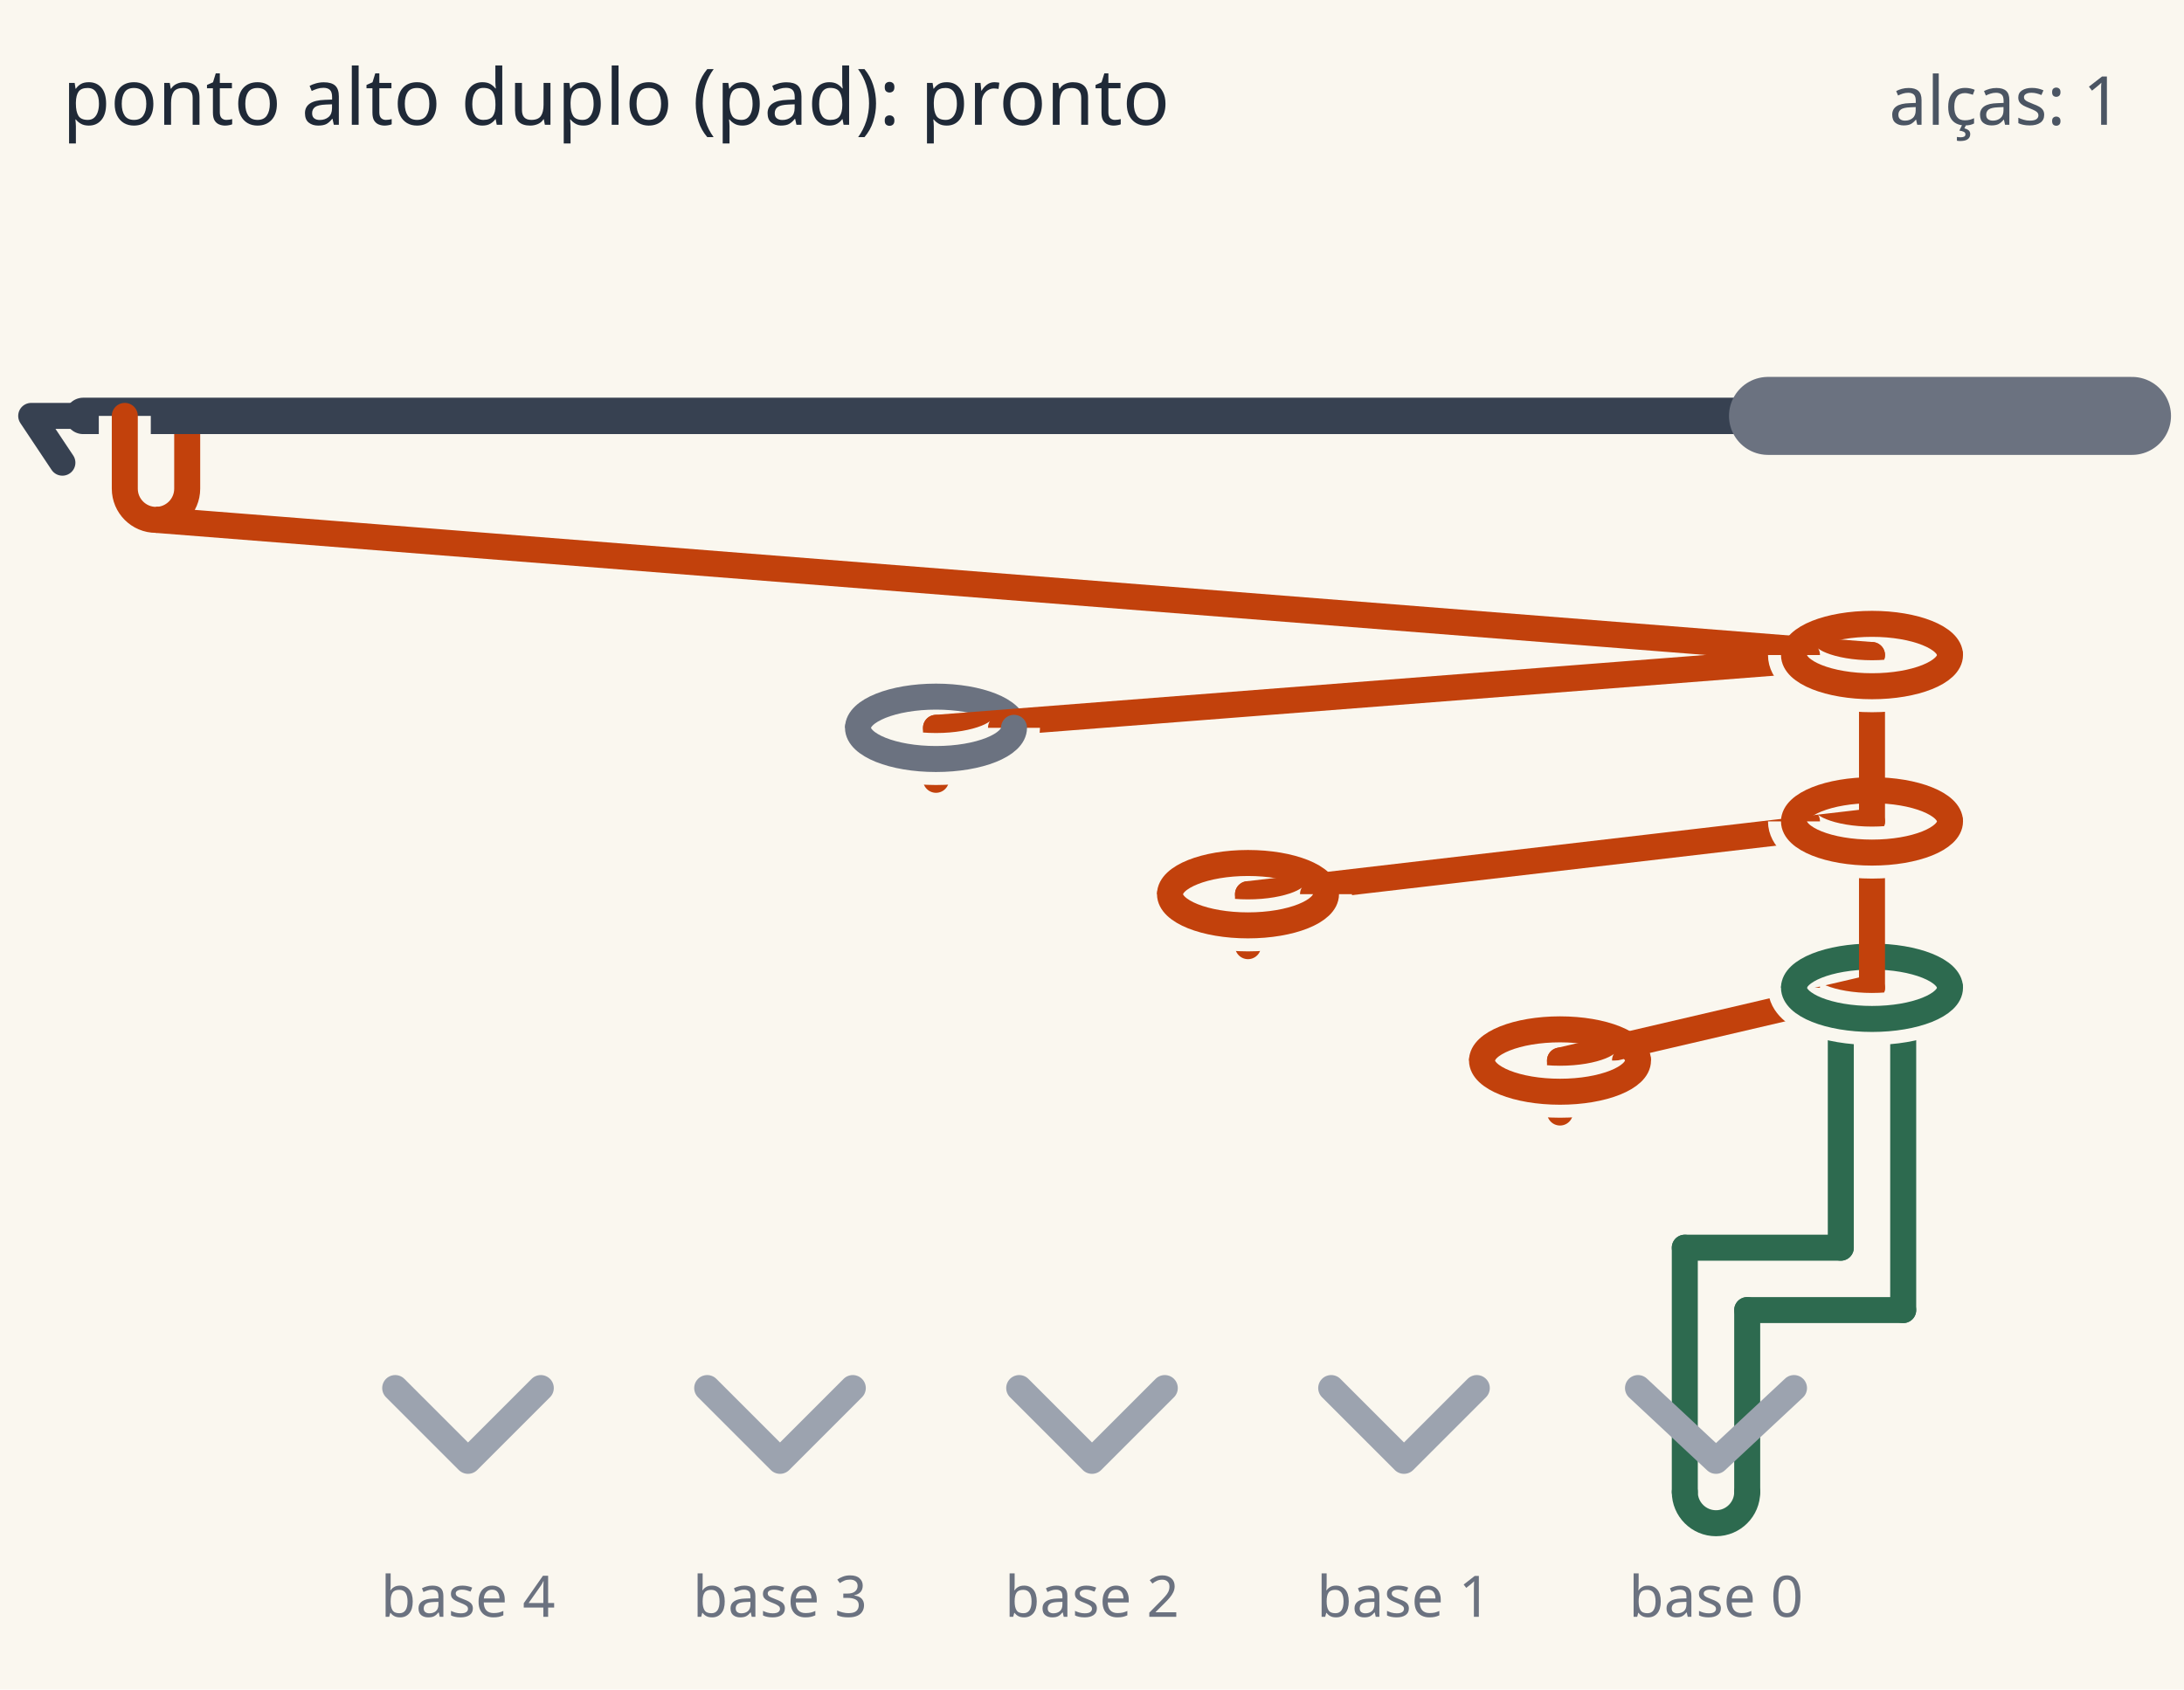
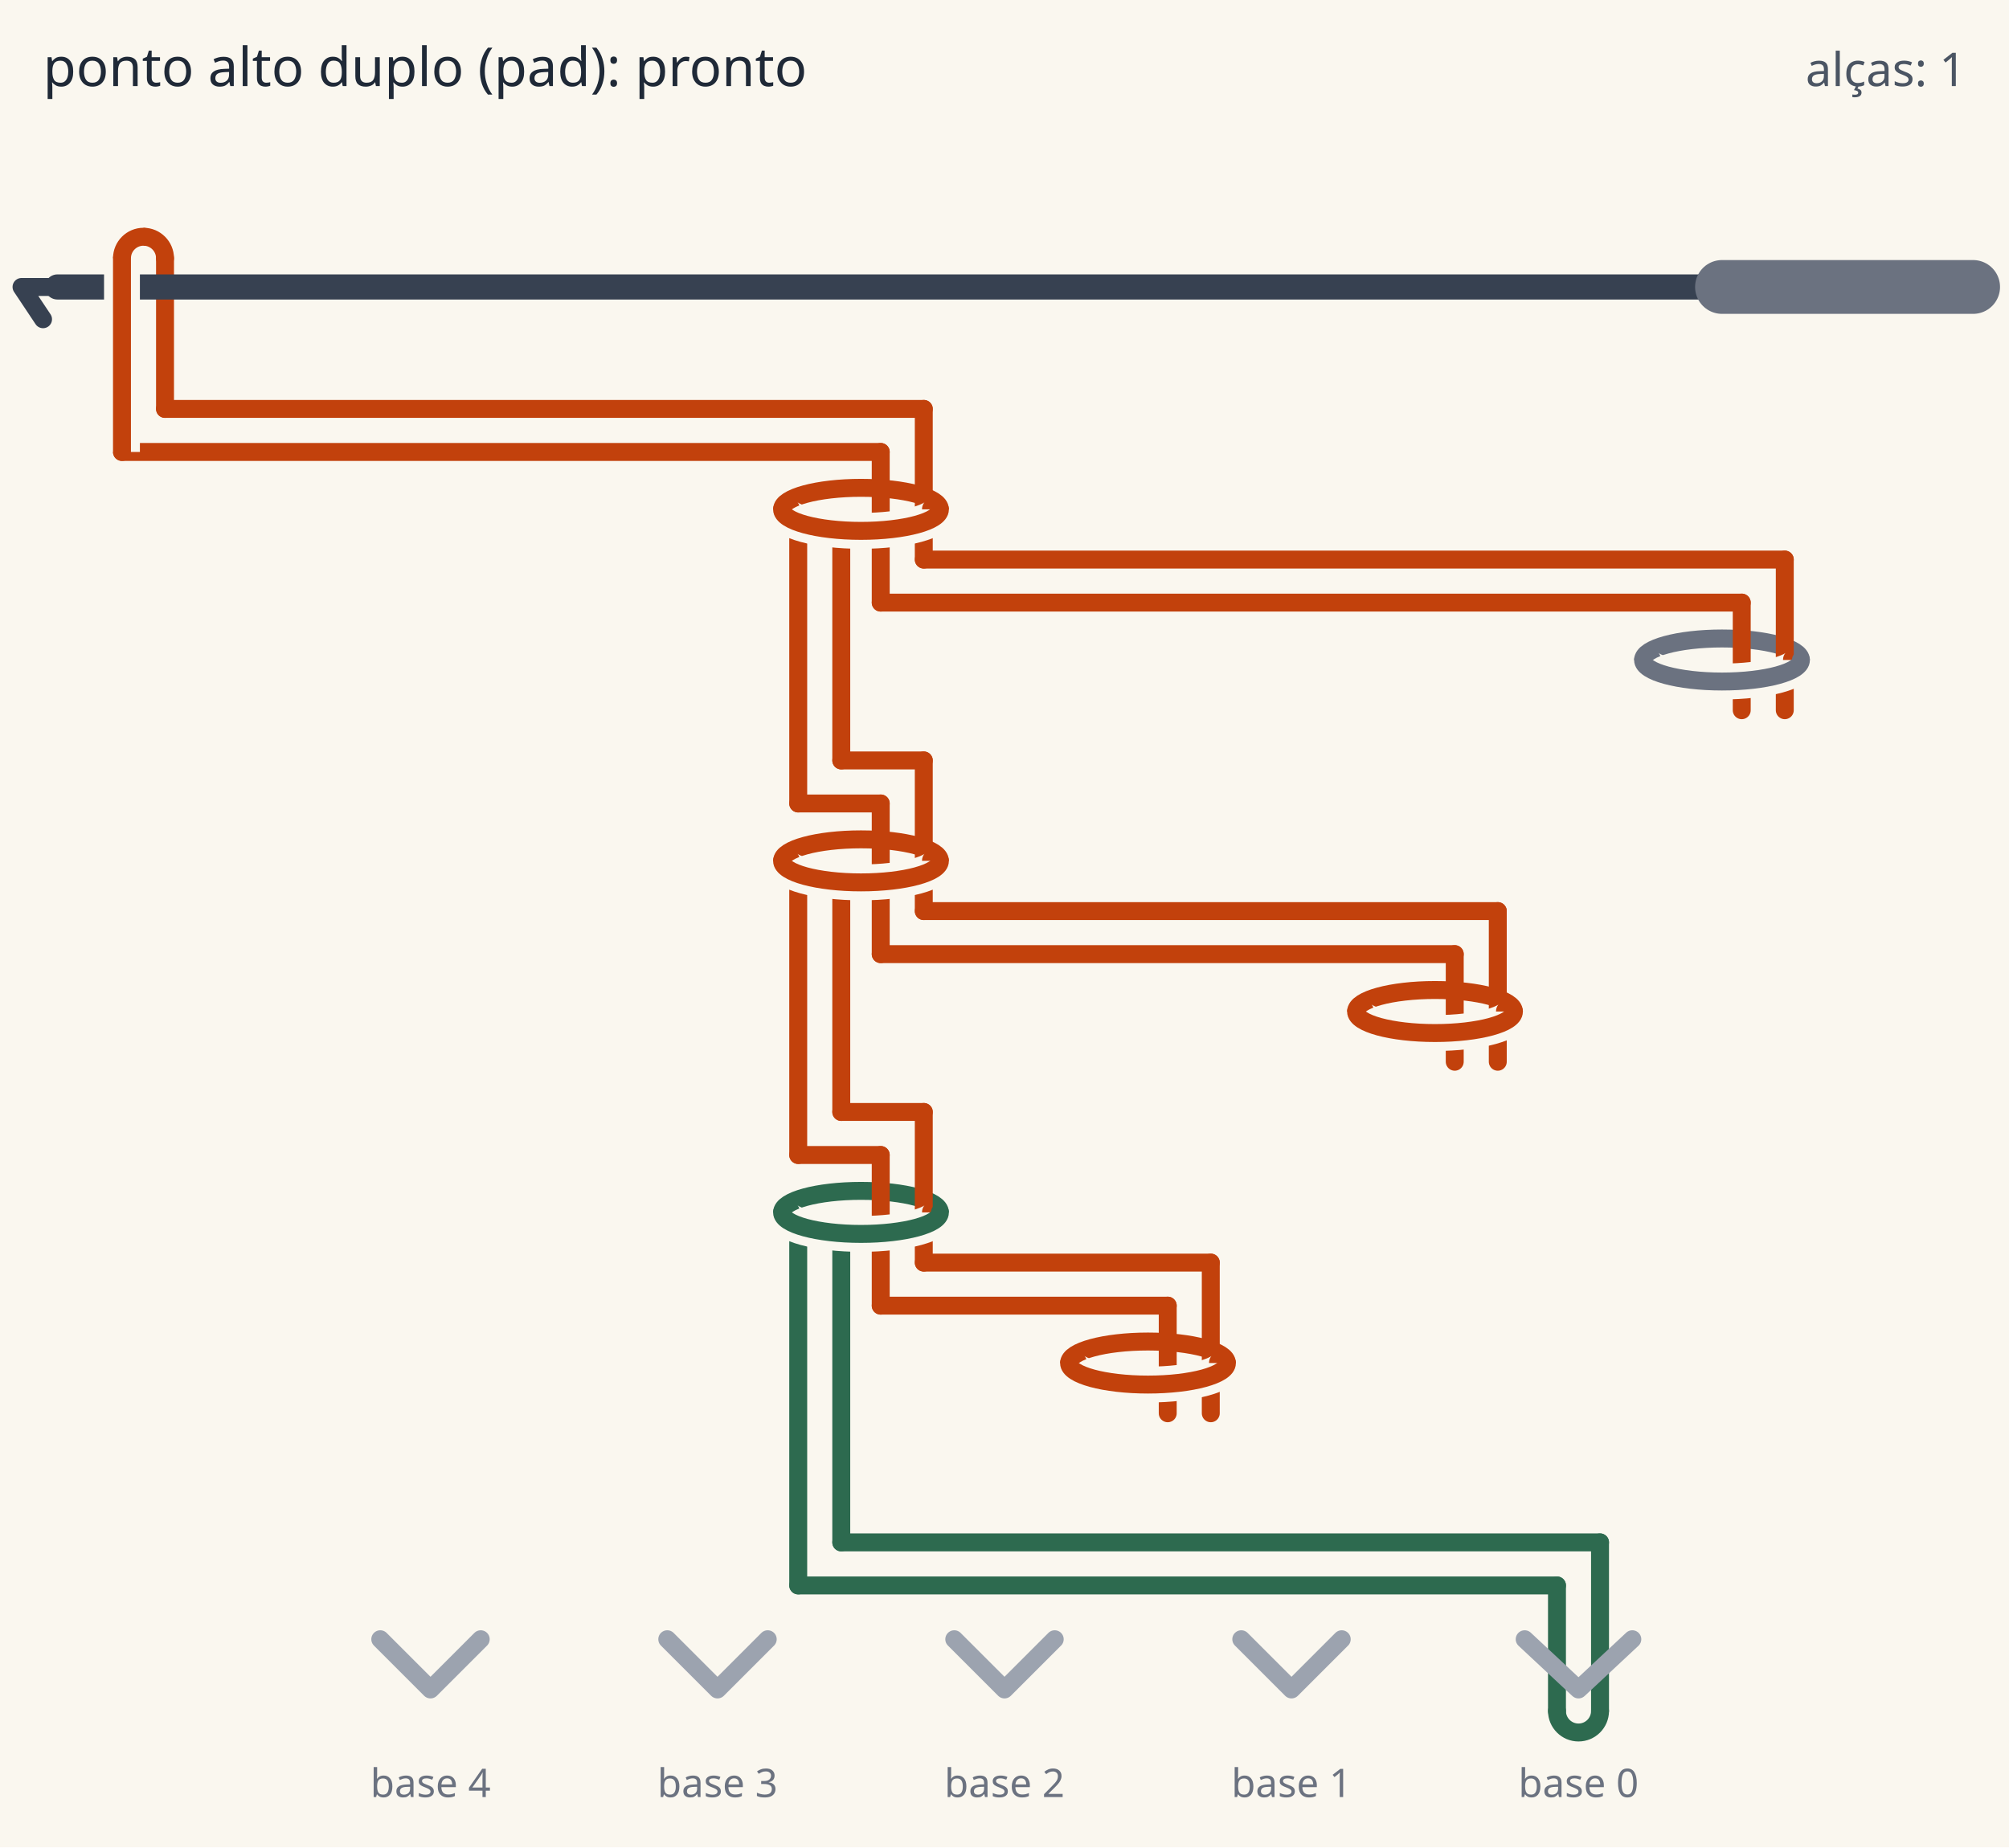
- <svg xmlns="http://www.w3.org/2000/svg" viewBox="0 0 420.0 325.0" width="420.0" height="325.0" font-family="sans-serif">
+ <svg xmlns="http://www.w3.org/2000/svg" viewBox="0 0 560.0 515.0" width="560.0" height="515.0" font-family="sans-serif">
  <rect width="100%" height="100%" fill="#faf7ef" />
  <text x="12" y="24" font-size="15" fill="#1f2937">ponto alto duplo (pad): pronto</text>
-   <text x="408.0" y="24" font-size="13" text-anchor="end" fill="#4b5563">alças: 1</text>
-   <text x="330.0" y="311.0" font-size="11" text-anchor="middle" fill="#6b7280">base 0</text>
-   <text x="270.0" y="311.0" font-size="11" text-anchor="middle" fill="#6b7280">base 1</text>
-   <text x="210.0" y="311.0" font-size="11" text-anchor="middle" fill="#6b7280">base 2</text>
-   <text x="150.0" y="311.0" font-size="11" text-anchor="middle" fill="#6b7280">base 3</text>
-   <text x="90.0" y="311.0" font-size="11" text-anchor="middle" fill="#6b7280">base 4</text>
-   <line data-leg="3" data-base="0" data-side="back" data-seg="0" x1="366.0" y1="196.0" x2="366.0" y2="252.0" stroke="#2d6a4f" stroke-width="5" stroke-linecap="round" />
-   <line data-leg="3" data-base="0" data-side="back" data-seg="1" x1="366.0" y1="252.0" x2="336.0" y2="252.0" stroke="#2d6a4f" stroke-width="5" stroke-linecap="round" />
-   <line data-leg="3" data-base="0" data-side="back" data-seg="2" x1="336.0" y1="252.0" x2="336.0" y2="287.0" stroke="#2d6a4f" stroke-width="5" stroke-linecap="round" />
-   <line data-leg="3" data-base="0" data-side="front" data-seg="0" x1="354.0" y1="196.0" x2="354.0" y2="240.0" stroke="#2d6a4f" stroke-width="5" stroke-linecap="round" />
-   <line data-leg="3" data-base="0" data-side="front" data-seg="1" x1="354.0" y1="240.0" x2="324.0" y2="240.0" stroke="#2d6a4f" stroke-width="5" stroke-linecap="round" />
-   <line data-leg="3" data-base="0" data-side="front" data-seg="2" x1="324.0" y1="240.0" x2="324.0" y2="287.0" stroke="#2d6a4f" stroke-width="5" stroke-linecap="round" />
-   <path data-leg-curve="3" data-base="0" d="M 336.0 287.0 A 6 6 0 0 1 324.0 287.0" fill="none" stroke="#2d6a4f" stroke-width="5" stroke-linecap="round" />
-   <path data-base-top="0" data-cx="330.0" data-hw="15.0" d="M 315.0 267.0 L 330.0 281.0 L 345.0 267.0" fill="none" stroke="#9ca3af" stroke-width="5" stroke-linecap="round" stroke-linejoin="round" />
-   <path data-base-top="1" data-cx="270.0" data-hw="14.0" d="M 256.0 267.0 L 270.0 281.0 L 284.0 267.0" fill="none" stroke="#9ca3af" stroke-width="5" stroke-linecap="round" stroke-linejoin="round" />
-   <path data-base-top="2" data-cx="210.0" data-hw="14.0" d="M 196.0 267.0 L 210.0 281.0 L 224.0 267.0" fill="none" stroke="#9ca3af" stroke-width="5" stroke-linecap="round" stroke-linejoin="round" />
-   <path data-base-top="3" data-cx="150.0" data-hw="14.0" d="M 136.0 267.0 L 150.0 281.0 L 164.0 267.0" fill="none" stroke="#9ca3af" stroke-width="5" stroke-linecap="round" stroke-linejoin="round" />
-   <path data-base-top="4" data-cx="90.0" data-hw="14.0" d="M 76.0 267.0 L 90.0 281.0 L 104.0 267.0" fill="none" stroke="#9ca3af" stroke-width="5" stroke-linecap="round" stroke-linejoin="round" />
-   <path data-loop="0" data-kind="initial" data-on-hook="0" data-part="back" data-cx="180.0" data-cy="140.0" d="M 165.0 140.0 A 15 6 0 0 1 195.0 140.0" fill="none" stroke="#6b7280" stroke-width="5" stroke-linecap="round" />
-   <path data-loop="1" data-kind="yo" data-on-hook="0" data-part="back" data-cx="240.0" data-cy="172.0" d="M 225.0 172.0 A 15 6 0 0 1 255.0 172.0" fill="none" stroke="#c2410c" stroke-width="5" stroke-linecap="round" />
-   <path data-loop="2" data-kind="yo" data-on-hook="0" data-part="back" data-cx="300.0" data-cy="204.0" d="M 285.0 204.0 A 15 6 0 0 1 315.0 204.0" fill="none" stroke="#c2410c" stroke-width="5" stroke-linecap="round" />
-   <path data-loop="3" data-kind="pulled" data-on-hook="0" data-part="back" data-cx="360.0" data-cy="190.0" d="M 345.0 190.0 A 15 6 0 0 1 375.0 190.0" fill="none" stroke="#2d6a4f" stroke-width="5" stroke-linecap="round" />
-   <path data-loop="4" data-kind="yo" data-on-hook="0" data-part="back" data-cx="360.0" data-cy="158.0" d="M 345.0 158.0 A 15 6 0 0 1 375.0 158.0" fill="none" stroke="#c2410c" stroke-width="5" stroke-linecap="round" />
-   <path data-loop="5" data-kind="yo" data-on-hook="0" data-part="back" data-cx="360.0" data-cy="126.0" d="M 345.0 126.0 A 15 6 0 0 1 375.0 126.0" fill="none" stroke="#c2410c" stroke-width="5" stroke-linecap="round" />
-   <path data-loop="6" data-kind="yo" data-on-hook="1" data-part="back" data-cx="30.0" data-cy="80.0" d="M 36.0 80.0 L 36.0 94.0 A 6 6 0 0 1 30.0 100.0" fill="none" stroke="#c2410c" stroke-width="5" stroke-linecap="round" />
-   <line data-hook="1" x1="404.0" y1="80" x2="16.0" y2="80" stroke="#374151" stroke-width="7" stroke-linecap="round" />
-   <line data-hook-handle="1" x1="410.0" y1="80" x2="340.0" y2="80" stroke="#6b7280" stroke-width="15" stroke-linecap="round" />
+   <text x="548.0" y="24" font-size="13" text-anchor="end" fill="#4b5563">alças: 1</text>
+   <text x="440.0" y="501.0" font-size="11" text-anchor="middle" fill="#6b7280">base 0</text>
+   <text x="360.0" y="501.0" font-size="11" text-anchor="middle" fill="#6b7280">base 1</text>
+   <text x="280.0" y="501.0" font-size="11" text-anchor="middle" fill="#6b7280">base 2</text>
+   <text x="200.0" y="501.0" font-size="11" text-anchor="middle" fill="#6b7280">base 3</text>
+   <text x="120.0" y="501.0" font-size="11" text-anchor="middle" fill="#6b7280">base 4</text>
+   <path data-loop="0" data-kind="initial" data-on-hook="0" data-part="back" data-cx="480.0" data-cy="184.0" d="M 458.0 184.0 A 22 6 0 0 1 502.0 184.0" fill="none" stroke="#6b7280" stroke-width="5" stroke-linecap="round" />
+   <path data-loop="1" data-kind="yo" data-on-hook="0" data-part="back" data-cx="400.0" data-cy="282.0" d="M 378.0 282.0 A 22 6 0 0 1 422.0 282.0" fill="none" stroke="#c2410c" stroke-width="5" stroke-linecap="round" />
+   <path data-loop="2" data-kind="yo" data-on-hook="0" data-part="back" data-cx="320.0" data-cy="380.0" d="M 298.0 380.0 A 22 6 0 0 1 342.0 380.0" fill="none" stroke="#c2410c" stroke-width="5" stroke-linecap="round" />
+   <path data-loop="3" data-kind="pulled" data-on-hook="0" data-part="back" data-cx="240.0" data-cy="338.0" d="M 218.0 338.0 A 22 6 0 0 1 262.0 338.0" fill="none" stroke="#2d6a4f" stroke-width="5" stroke-linecap="round" />
+   <path data-loop="4" data-kind="yo" data-on-hook="0" data-part="back" data-cx="240.0" data-cy="240.0" d="M 218.0 240.0 A 22 6 0 0 1 262.0 240.0" fill="none" stroke="#c2410c" stroke-width="5" stroke-linecap="round" />
+   <path data-loop="5" data-kind="yo" data-on-hook="0" data-part="back" data-cx="240.0" data-cy="142.0" d="M 218.0 142.0 A 22 6 0 0 1 262.0 142.0" fill="none" stroke="#c2410c" stroke-width="5" stroke-linecap="round" />
+   <path data-bend="6" data-side="back" d="M 46.0 72 A 6 6 0 0 0 40.0 66" fill="none" stroke="#c2410c" stroke-width="5" stroke-linecap="round" />
+   <line data-pair="6" data-side="back" data-seg="0" data-strand="6" data-draw="3" data-loop="6" data-kind="yo" data-on-hook="1" data-part="back" data-cx="40.0" data-cy="80" x1="46.0" y1="72.0" x2="46.0" y2="114.0" stroke="#c2410c" stroke-width="5" stroke-linecap="round" />
+   <line data-hook="1" x1="544.0" y1="80" x2="16.0" y2="80" stroke="#374151" stroke-width="7" stroke-linecap="round" />
+   <line data-hook-handle="1" x1="550.0" y1="80" x2="480.0" y2="80" stroke="#6b7280" stroke-width="15" stroke-linecap="round" />
  <path data-hook-tip="1" d="M 18.0 80 L 6.0 80 L 12.0 89" fill="none" stroke="#374151" stroke-width="5" stroke-linecap="round" stroke-linejoin="round" />
-   <line data-strand="4" data-draw="1" data-through="3" x1="360.0" y1="164.0" x2="360.0" y2="190.0" stroke="#c2410c" stroke-width="5" stroke-linecap="round" />
-   <line data-strand="4" data-draw="1" data-through="2" x1="360.0" y1="190.0" x2="300.0" y2="204.0" stroke="#c2410c" stroke-width="5" stroke-linecap="round" />
-   <line data-strand="4" data-draw="1" data-exit="1" x1="300.0" y1="204.0" x2="300.0" y2="214.0" stroke="#c2410c" stroke-width="5" stroke-linecap="round" />
-   <line data-strand="5" data-draw="2" data-through="4" x1="360.0" y1="132.0" x2="360.0" y2="158.0" stroke="#c2410c" stroke-width="5" stroke-linecap="round" />
-   <line data-strand="5" data-draw="2" data-through="1" x1="360.0" y1="158.0" x2="240.0" y2="172.0" stroke="#c2410c" stroke-width="5" stroke-linecap="round" />
-   <line data-strand="5" data-draw="2" data-exit="1" x1="240.0" y1="172.0" x2="240.0" y2="182.0" stroke="#c2410c" stroke-width="5" stroke-linecap="round" />
-   <line data-strand="6" data-draw="3" data-through="5" x1="30.0" y1="100.0" x2="360.0" y2="126.0" stroke="#c2410c" stroke-width="5" stroke-linecap="round" />
-   <line data-strand="6" data-draw="3" data-through="0" x1="360.0" y1="126.0" x2="180.0" y2="140.0" stroke="#c2410c" stroke-width="5" stroke-linecap="round" />
-   <line data-strand="6" data-draw="3" data-exit="1" x1="180.0" y1="140.0" x2="180.0" y2="150.0" stroke="#c2410c" stroke-width="5" stroke-linecap="round" />
-   <path d="M 165.0 140.0 A 15 6 0 0 0 195.0 140.0" fill="none" stroke="#faf7ef" stroke-width="10" stroke-linecap="butt" />
-   <path data-loop="0" data-kind="initial" data-on-hook="0" data-part="front" data-cx="180.0" data-cy="140.0" d="M 165.0 140.0 A 15 6 0 0 0 195.0 140.0" fill="none" stroke="#6b7280" stroke-width="5" stroke-linecap="round" />
-   <path d="M 225.0 172.0 A 15 6 0 0 0 255.0 172.0" fill="none" stroke="#faf7ef" stroke-width="10" stroke-linecap="butt" />
-   <path data-loop="1" data-kind="yo" data-on-hook="0" data-part="front" data-cx="240.0" data-cy="172.0" d="M 225.0 172.0 A 15 6 0 0 0 255.0 172.0" fill="none" stroke="#c2410c" stroke-width="5" stroke-linecap="round" />
-   <path d="M 285.0 204.0 A 15 6 0 0 0 315.0 204.0" fill="none" stroke="#faf7ef" stroke-width="10" stroke-linecap="butt" />
-   <path data-loop="2" data-kind="yo" data-on-hook="0" data-part="front" data-cx="300.0" data-cy="204.0" d="M 285.0 204.0 A 15 6 0 0 0 315.0 204.0" fill="none" stroke="#c2410c" stroke-width="5" stroke-linecap="round" />
-   <path d="M 345.0 190.0 A 15 6 0 0 0 375.0 190.0" fill="none" stroke="#faf7ef" stroke-width="10" stroke-linecap="butt" />
-   <path data-loop="3" data-kind="pulled" data-on-hook="0" data-part="front" data-cx="360.0" data-cy="190.0" d="M 345.0 190.0 A 15 6 0 0 0 375.0 190.0" fill="none" stroke="#2d6a4f" stroke-width="5" stroke-linecap="round" />
-   <path d="M 345.0 158.0 A 15 6 0 0 0 375.0 158.0" fill="none" stroke="#faf7ef" stroke-width="10" stroke-linecap="butt" />
-   <path data-loop="4" data-kind="yo" data-on-hook="0" data-part="front" data-cx="360.0" data-cy="158.0" d="M 345.0 158.0 A 15 6 0 0 0 375.0 158.0" fill="none" stroke="#c2410c" stroke-width="5" stroke-linecap="round" />
-   <path d="M 345.0 126.0 A 15 6 0 0 0 375.0 126.0" fill="none" stroke="#faf7ef" stroke-width="10" stroke-linecap="butt" />
-   <path data-loop="5" data-kind="yo" data-on-hook="0" data-part="front" data-cx="360.0" data-cy="126.0" d="M 345.0 126.0 A 15 6 0 0 0 375.0 126.0" fill="none" stroke="#c2410c" stroke-width="5" stroke-linecap="round" />
-   <path d="M 30.0 100.0 A 6 6 0 0 1 24.0 94.0 L 24.0 80.0" fill="none" stroke="#faf7ef" stroke-width="10" stroke-linecap="butt" />
-   <path data-loop="6" data-kind="yo" data-on-hook="1" data-part="front" data-cx="30.0" data-cy="80.0" d="M 30.0 100.0 A 6 6 0 0 1 24.0 94.0 L 24.0 80.0" fill="none" stroke="#c2410c" stroke-width="5" stroke-linecap="round" />
+   <line data-pair="3" data-side="back" data-seg="0" data-leg="3" data-base="0" x1="234.5" y1="344.0" x2="234.5" y2="430.0" stroke="#2d6a4f" stroke-width="5" stroke-linecap="round" />
+   <line data-pair="3" data-side="back" data-seg="1" data-leg="3" data-base="0" x1="234.5" y1="430.0" x2="446.0" y2="430.0" stroke="#2d6a4f" stroke-width="5" stroke-linecap="round" />
+   <line data-pair="3" data-side="back" data-seg="2" data-leg="3" data-base="0" x1="446.0" y1="430.0" x2="446.0" y2="477.0" stroke="#2d6a4f" stroke-width="5" stroke-linecap="round" />
+   <line data-pair="3" data-side="front" data-seg="0" data-leg="3" data-base="0" x1="222.5" y1="344.0" x2="222.5" y2="442.0" stroke="#2d6a4f" stroke-width="5" stroke-linecap="round" />
+   <line data-pair="3" data-side="front" data-seg="1" data-leg="3" data-base="0" x1="222.5" y1="442.0" x2="434.0" y2="442.0" stroke="#2d6a4f" stroke-width="5" stroke-linecap="round" />
+   <line data-pair="3" data-side="front" data-seg="2" data-leg="3" data-base="0" x1="434.0" y1="442.0" x2="434.0" y2="477.0" stroke="#2d6a4f" stroke-width="5" stroke-linecap="round" />
+   <line data-pair="4" data-side="back" data-seg="0" data-strand="4" data-draw="1" x1="234.5" y1="246.0" x2="234.5" y2="310.0" stroke="#c2410c" stroke-width="5" stroke-linecap="round" />
+   <line data-pair="4" data-side="back" data-seg="1" data-strand="4" data-draw="1" x1="234.5" y1="310.0" x2="257.5" y2="310.0" stroke="#c2410c" stroke-width="5" stroke-linecap="round" />
+   <line data-pair="4" data-side="back" data-seg="2" data-strand="4" data-draw="1" data-through="3" x1="257.5" y1="310.0" x2="257.5" y2="352.0" stroke="#c2410c" stroke-width="5" stroke-linecap="round" />
+   <line data-pair="4" data-side="back" data-seg="3" data-strand="4" data-draw="1" x1="257.5" y1="352.0" x2="337.5" y2="352.0" stroke="#c2410c" stroke-width="5" stroke-linecap="round" />
+   <line data-pair="4" data-side="back" data-seg="4" data-strand="4" data-draw="1" data-through="2" x1="337.5" y1="352.0" x2="337.5" y2="394.0" stroke="#c2410c" stroke-width="5" stroke-linecap="round" />
+   <line data-pair="4" data-side="front" data-seg="0" data-strand="4" data-draw="1" x1="222.5" y1="246.0" x2="222.5" y2="322.0" stroke="#c2410c" stroke-width="5" stroke-linecap="round" />
+   <line data-pair="4" data-side="front" data-seg="1" data-strand="4" data-draw="1" x1="222.5" y1="322.0" x2="245.5" y2="322.0" stroke="#c2410c" stroke-width="5" stroke-linecap="round" />
+   <line data-pair="4" data-side="front" data-seg="2" data-strand="4" data-draw="1" data-through="3" x1="245.5" y1="322.0" x2="245.5" y2="364.0" stroke="#c2410c" stroke-width="5" stroke-linecap="round" />
+   <line data-pair="4" data-side="front" data-seg="3" data-strand="4" data-draw="1" x1="245.5" y1="364.0" x2="325.5" y2="364.0" stroke="#c2410c" stroke-width="5" stroke-linecap="round" />
+   <line data-pair="4" data-side="front" data-seg="4" data-strand="4" data-draw="1" data-through="2" x1="325.5" y1="364.0" x2="325.5" y2="394.0" stroke="#c2410c" stroke-width="5" stroke-linecap="round" />
+   <line data-pair="5" data-side="back" data-seg="0" data-strand="5" data-draw="2" x1="234.5" y1="148.0" x2="234.5" y2="212.0" stroke="#c2410c" stroke-width="5" stroke-linecap="round" />
+   <line data-pair="5" data-side="back" data-seg="1" data-strand="5" data-draw="2" x1="234.5" y1="212.0" x2="257.5" y2="212.0" stroke="#c2410c" stroke-width="5" stroke-linecap="round" />
+   <line data-pair="5" data-side="back" data-seg="2" data-strand="5" data-draw="2" data-through="4" x1="257.5" y1="212.0" x2="257.5" y2="254.0" stroke="#c2410c" stroke-width="5" stroke-linecap="round" />
+   <line data-pair="5" data-side="back" data-seg="3" data-strand="5" data-draw="2" x1="257.5" y1="254.0" x2="417.5" y2="254.0" stroke="#c2410c" stroke-width="5" stroke-linecap="round" />
+   <line data-pair="5" data-side="back" data-seg="4" data-strand="5" data-draw="2" data-through="1" x1="417.5" y1="254.0" x2="417.5" y2="296.0" stroke="#c2410c" stroke-width="5" stroke-linecap="round" />
+   <line data-pair="5" data-side="front" data-seg="0" data-strand="5" data-draw="2" x1="222.5" y1="148.0" x2="222.5" y2="224.0" stroke="#c2410c" stroke-width="5" stroke-linecap="round" />
+   <line data-pair="5" data-side="front" data-seg="1" data-strand="5" data-draw="2" x1="222.5" y1="224.0" x2="245.5" y2="224.0" stroke="#c2410c" stroke-width="5" stroke-linecap="round" />
+   <line data-pair="5" data-side="front" data-seg="2" data-strand="5" data-draw="2" data-through="4" x1="245.5" y1="224.0" x2="245.5" y2="266.0" stroke="#c2410c" stroke-width="5" stroke-linecap="round" />
+   <line data-pair="5" data-side="front" data-seg="3" data-strand="5" data-draw="2" x1="245.5" y1="266.0" x2="405.5" y2="266.0" stroke="#c2410c" stroke-width="5" stroke-linecap="round" />
+   <line data-pair="5" data-side="front" data-seg="4" data-strand="5" data-draw="2" data-through="1" x1="405.5" y1="266.0" x2="405.5" y2="296.0" stroke="#c2410c" stroke-width="5" stroke-linecap="round" />
+   <line data-pair="6" data-side="back" data-seg="1" data-strand="6" data-draw="3" x1="46.0" y1="114.0" x2="257.5" y2="114.0" stroke="#c2410c" stroke-width="5" stroke-linecap="round" />
+   <line data-pair="6" data-side="back" data-seg="2" data-strand="6" data-draw="3" data-through="5" x1="257.5" y1="114.0" x2="257.5" y2="156.0" stroke="#c2410c" stroke-width="5" stroke-linecap="round" />
+   <line data-pair="6" data-side="back" data-seg="3" data-strand="6" data-draw="3" x1="257.5" y1="156.0" x2="497.5" y2="156.0" stroke="#c2410c" stroke-width="5" stroke-linecap="round" />
+   <line data-pair="6" data-side="back" data-seg="4" data-strand="6" data-draw="3" data-through="0" x1="497.5" y1="156.0" x2="497.5" y2="198.0" stroke="#c2410c" stroke-width="5" stroke-linecap="round" />
+   <line data-pair="6" data-side="front" data-seg="1" data-strand="6" data-draw="3" x1="34.0" y1="126.0" x2="245.5" y2="126.0" stroke="#c2410c" stroke-width="5" stroke-linecap="round" />
+   <line data-pair="6" data-side="front" data-seg="2" data-strand="6" data-draw="3" data-through="5" x1="245.5" y1="126.0" x2="245.5" y2="168.0" stroke="#c2410c" stroke-width="5" stroke-linecap="round" />
+   <line data-pair="6" data-side="front" data-seg="3" data-strand="6" data-draw="3" x1="245.5" y1="168.0" x2="485.5" y2="168.0" stroke="#c2410c" stroke-width="5" stroke-linecap="round" />
+   <line data-pair="6" data-side="front" data-seg="4" data-strand="6" data-draw="3" data-through="0" x1="485.5" y1="168.0" x2="485.5" y2="198.0" stroke="#c2410c" stroke-width="5" stroke-linecap="round" />
+   <path data-leg-curve="3" data-base="0" d="M 446.0 477.0 A 6 6 0 0 1 434.0 477.0" fill="none" stroke="#2d6a4f" stroke-width="5" stroke-linecap="round" />
+   <path data-base-top="0" data-cx="440.0" data-hw="15.0" d="M 425.0 457.0 L 440.0 471.0 L 455.0 457.0" fill="none" stroke="#9ca3af" stroke-width="5" stroke-linecap="round" stroke-linejoin="round" />
+   <path data-base-top="1" data-cx="360.0" data-hw="14.0" d="M 346.0 457.0 L 360.0 471.0 L 374.0 457.0" fill="none" stroke="#9ca3af" stroke-width="5" stroke-linecap="round" stroke-linejoin="round" />
+   <path data-base-top="2" data-cx="280.0" data-hw="14.0" d="M 266.0 457.0 L 280.0 471.0 L 294.0 457.0" fill="none" stroke="#9ca3af" stroke-width="5" stroke-linecap="round" stroke-linejoin="round" />
+   <path data-base-top="3" data-cx="200.0" data-hw="14.0" d="M 186.0 457.0 L 200.0 471.0 L 214.0 457.0" fill="none" stroke="#9ca3af" stroke-width="5" stroke-linecap="round" stroke-linejoin="round" />
+   <path data-base-top="4" data-cx="120.0" data-hw="14.0" d="M 106.0 457.0 L 120.0 471.0 L 134.0 457.0" fill="none" stroke="#9ca3af" stroke-width="5" stroke-linecap="round" stroke-linejoin="round" />
+   <path d="M 458.0 184.0 A 22 6 0 0 0 502.0 184.0" fill="none" stroke="#faf7ef" stroke-width="10" stroke-linecap="butt" />
+   <path data-loop="0" data-kind="initial" data-on-hook="0" data-part="front" data-cx="480.0" data-cy="184.0" d="M 458.0 184.0 A 22 6 0 0 0 502.0 184.0" fill="none" stroke="#6b7280" stroke-width="5" stroke-linecap="round" />
+   <path d="M 378.0 282.0 A 22 6 0 0 0 422.0 282.0" fill="none" stroke="#faf7ef" stroke-width="10" stroke-linecap="butt" />
+   <path data-loop="1" data-kind="yo" data-on-hook="0" data-part="front" data-cx="400.0" data-cy="282.0" d="M 378.0 282.0 A 22 6 0 0 0 422.0 282.0" fill="none" stroke="#c2410c" stroke-width="5" stroke-linecap="round" />
+   <path d="M 298.0 380.0 A 22 6 0 0 0 342.0 380.0" fill="none" stroke="#faf7ef" stroke-width="10" stroke-linecap="butt" />
+   <path data-loop="2" data-kind="yo" data-on-hook="0" data-part="front" data-cx="320.0" data-cy="380.0" d="M 298.0 380.0 A 22 6 0 0 0 342.0 380.0" fill="none" stroke="#c2410c" stroke-width="5" stroke-linecap="round" />
+   <path d="M 218.0 338.0 A 22 6 0 0 0 262.0 338.0" fill="none" stroke="#faf7ef" stroke-width="10" stroke-linecap="butt" />
+   <path data-loop="3" data-kind="pulled" data-on-hook="0" data-part="front" data-cx="240.0" data-cy="338.0" d="M 218.0 338.0 A 22 6 0 0 0 262.0 338.0" fill="none" stroke="#2d6a4f" stroke-width="5" stroke-linecap="round" />
+   <path d="M 218.0 240.0 A 22 6 0 0 0 262.0 240.0" fill="none" stroke="#faf7ef" stroke-width="10" stroke-linecap="butt" />
+   <path data-loop="4" data-kind="yo" data-on-hook="0" data-part="front" data-cx="240.0" data-cy="240.0" d="M 218.0 240.0 A 22 6 0 0 0 262.0 240.0" fill="none" stroke="#c2410c" stroke-width="5" stroke-linecap="round" />
+   <path d="M 218.0 142.0 A 22 6 0 0 0 262.0 142.0" fill="none" stroke="#faf7ef" stroke-width="10" stroke-linecap="butt" />
+   <path data-loop="5" data-kind="yo" data-on-hook="0" data-part="front" data-cx="240.0" data-cy="142.0" d="M 218.0 142.0 A 22 6 0 0 0 262.0 142.0" fill="none" stroke="#c2410c" stroke-width="5" stroke-linecap="round" />
+   <path d="M 40.0 66 A 6 6 0 0 0 34.0 72" stroke="#faf7ef" stroke-width="10" stroke-linecap="butt" fill="none" />
+   <path data-bend="6" data-side="front" d="M 40.0 66 A 6 6 0 0 0 34.0 72" fill="none" stroke="#c2410c" stroke-width="5" stroke-linecap="round" />
+   <line x1="34.0" y1="72.0" x2="34.0" y2="126.0" stroke="#faf7ef" stroke-width="10" stroke-linecap="butt" fill="none" />
+   <line data-pair="6" data-side="front" data-seg="0" data-strand="6" data-draw="3" data-loop="6" data-kind="yo" data-on-hook="1" data-part="front" data-cx="40.0" data-cy="80" x1="34.0" y1="72.0" x2="34.0" y2="126.0" stroke="#c2410c" stroke-width="5" stroke-linecap="round" />
</svg>
